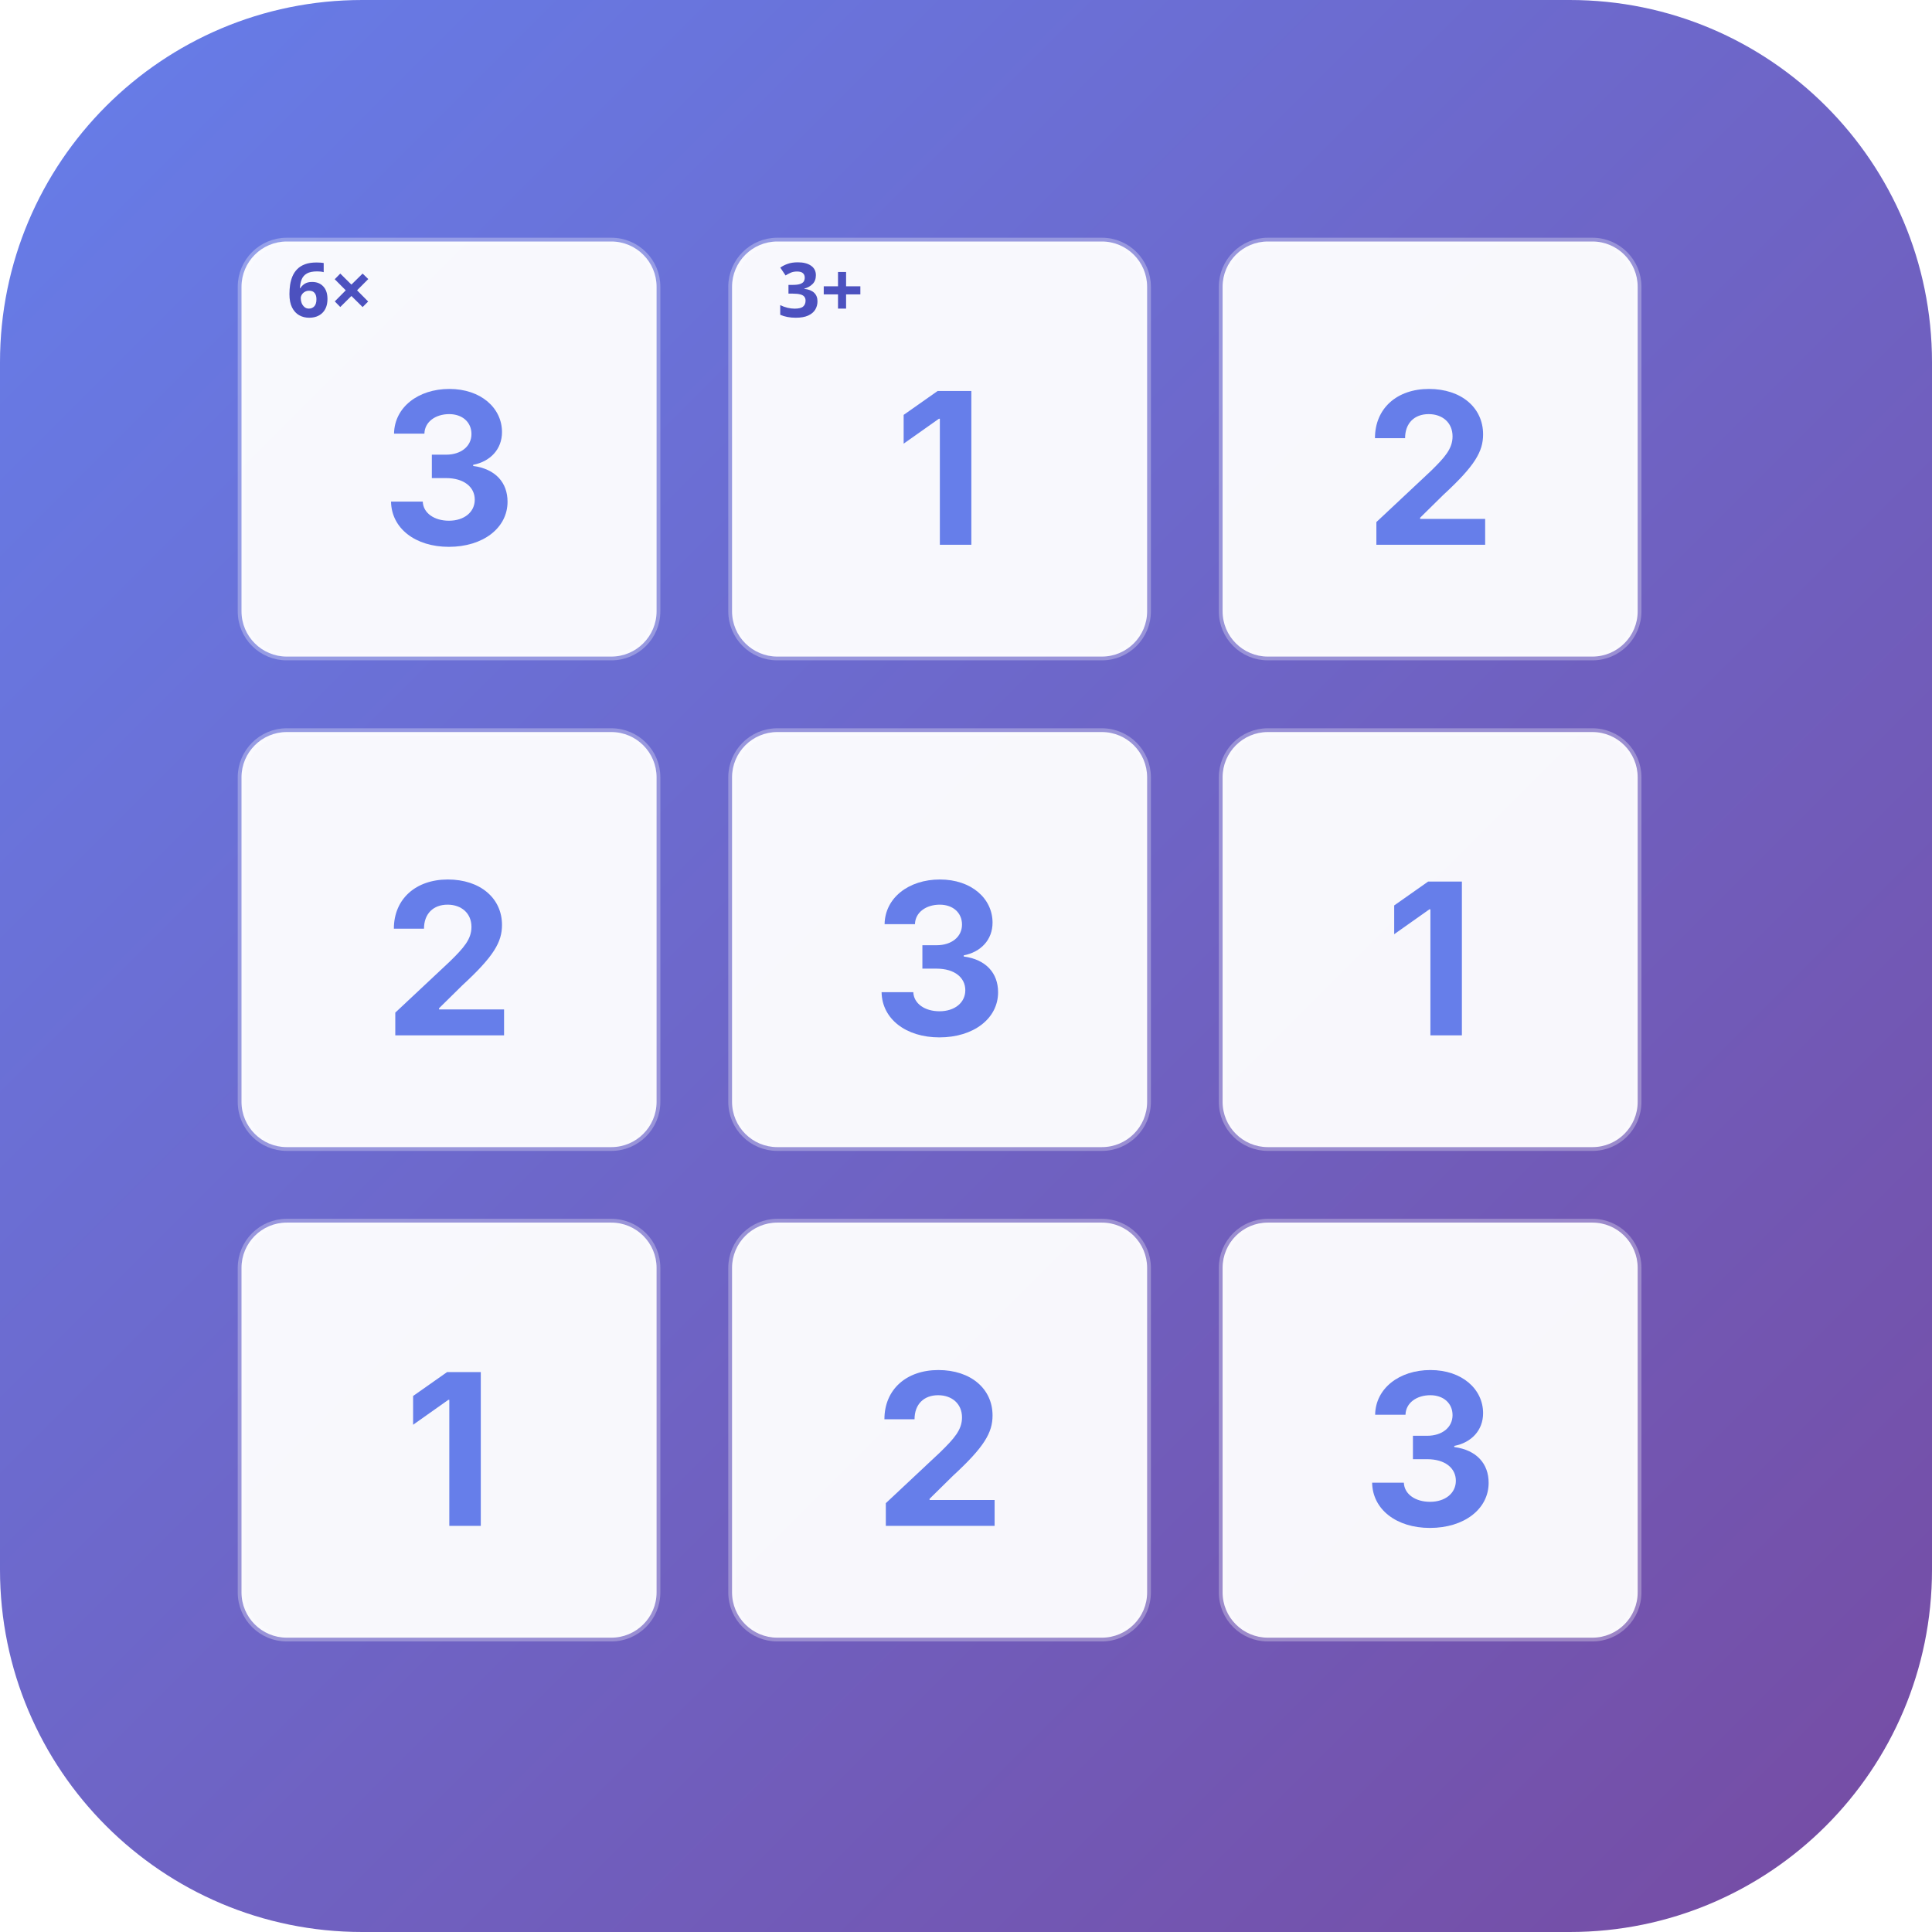
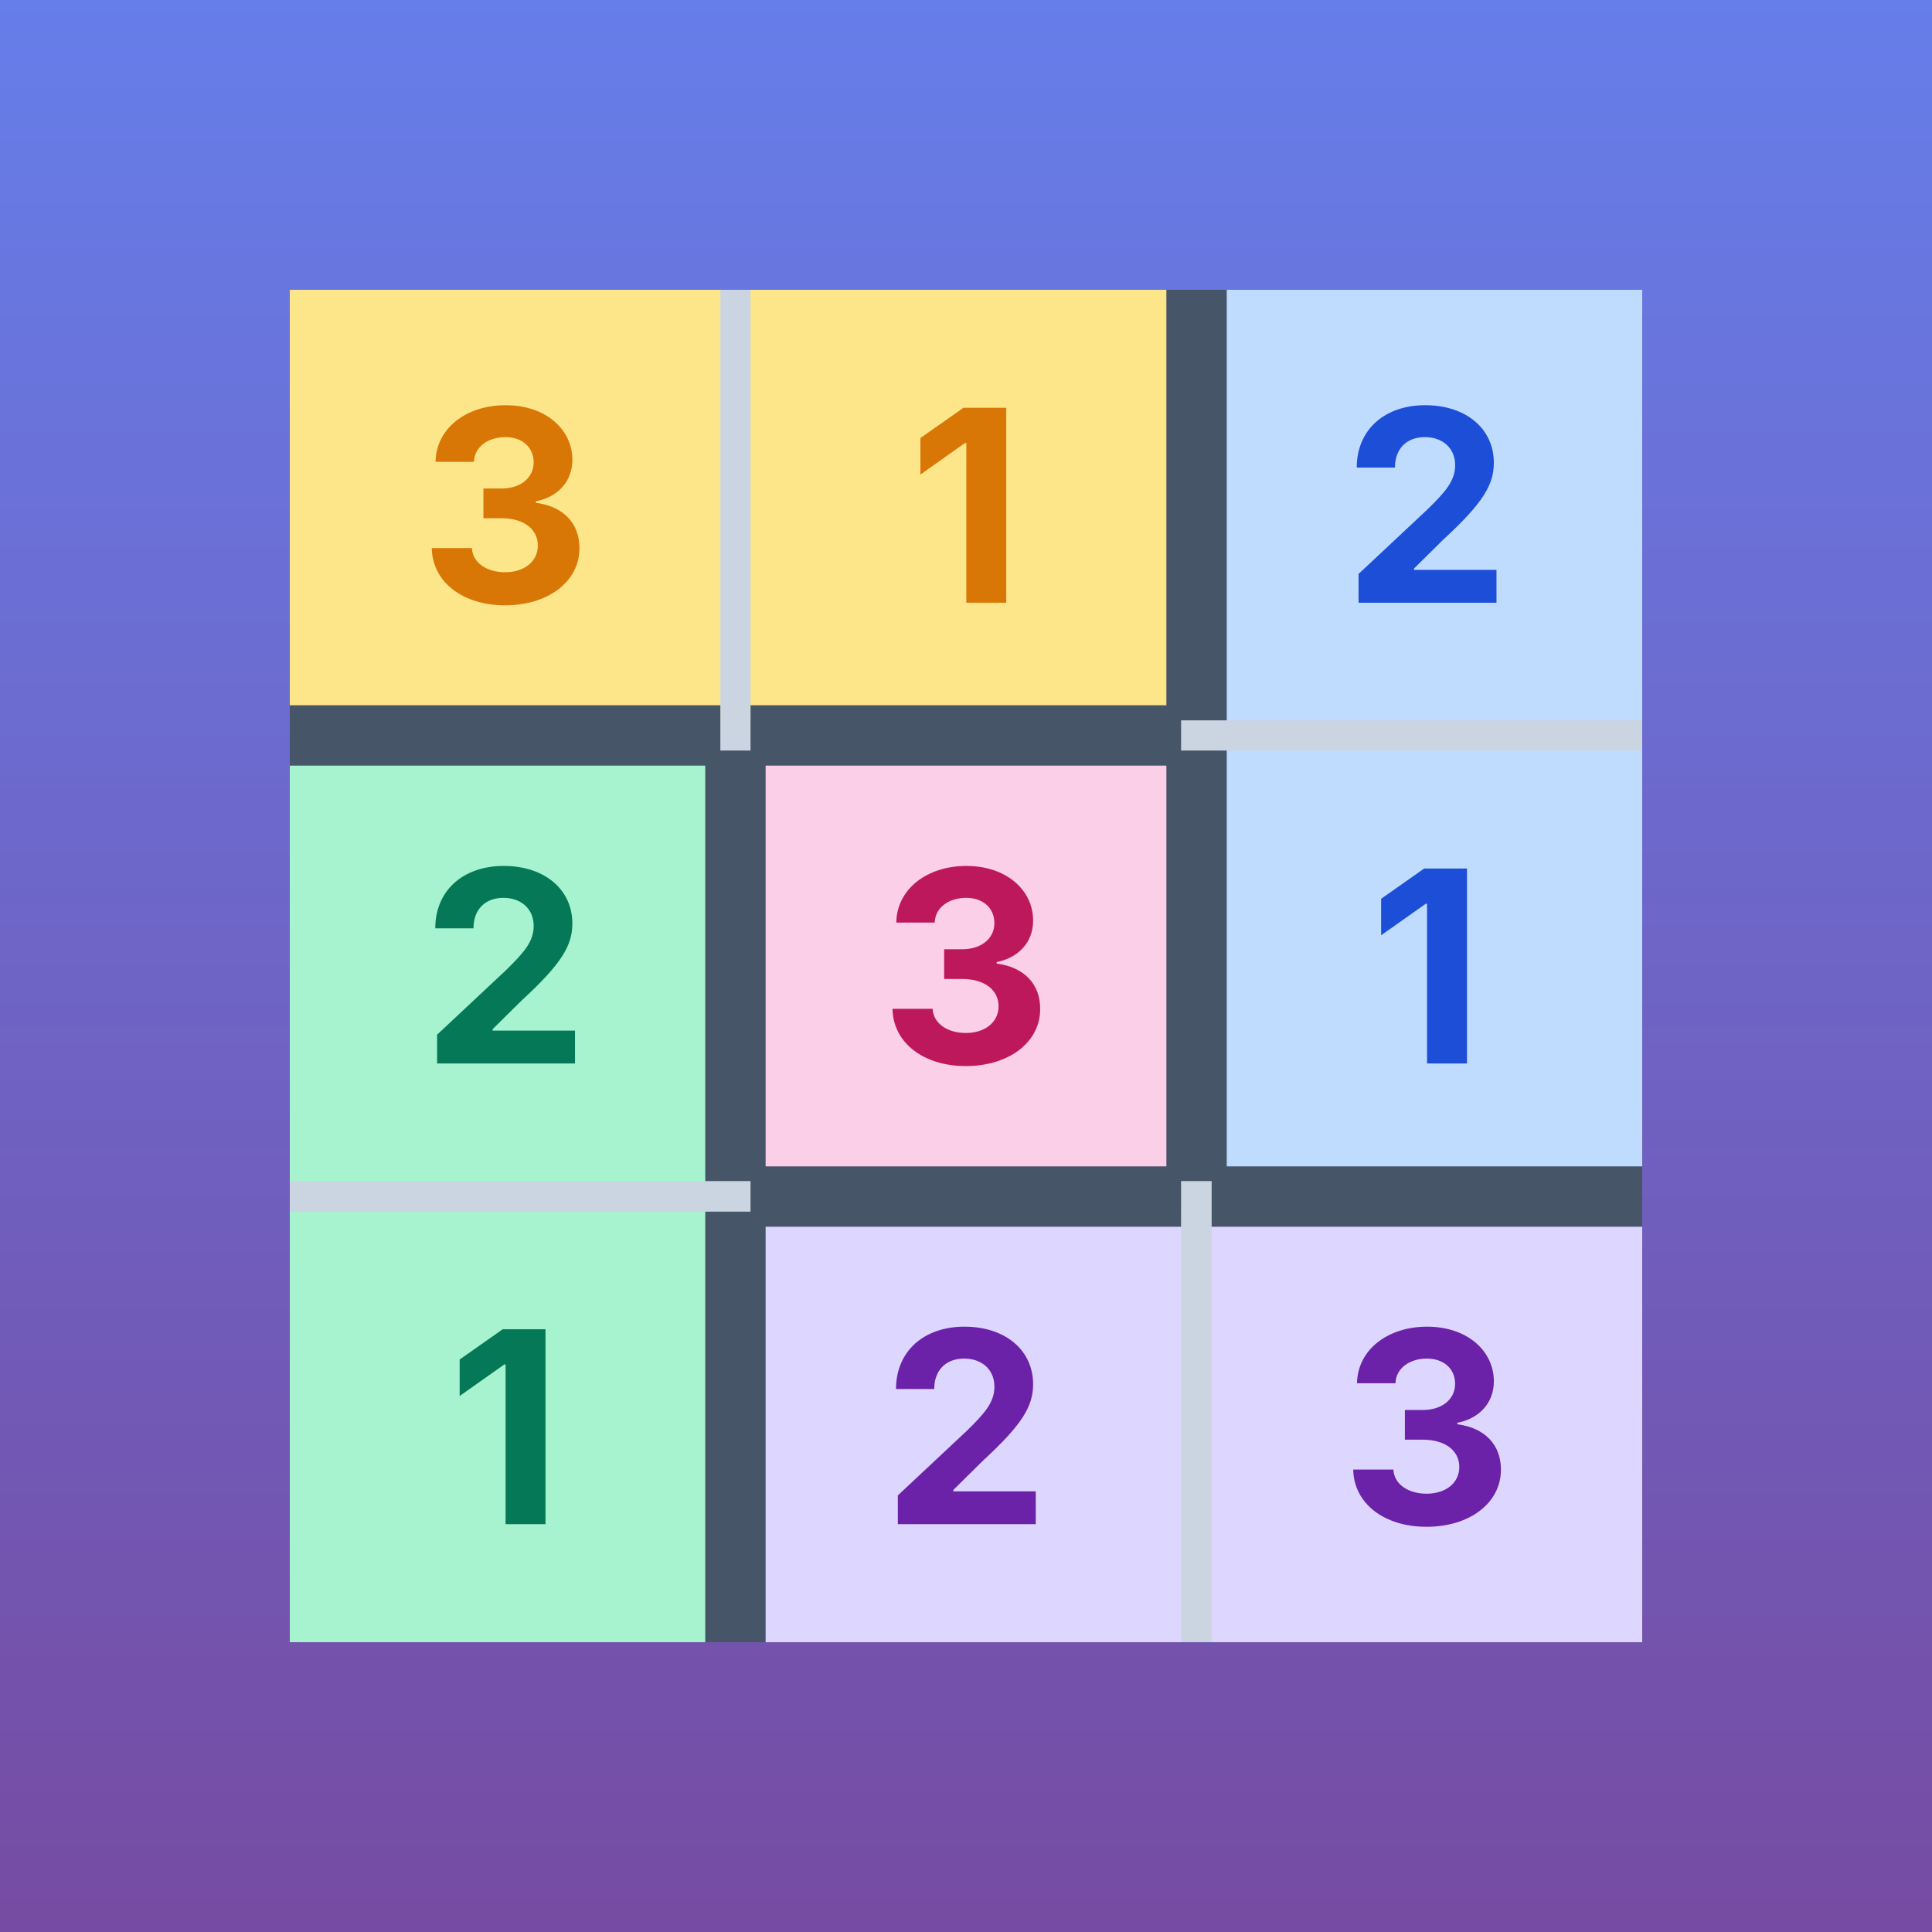
- <svg xmlns="http://www.w3.org/2000/svg" viewBox="0 0 512 512">
+ <svg xmlns="http://www.w3.org/2000/svg" viewBox="0 0 512 512" width="512" height="512">
  <defs>
-     <linearGradient id="bg" x1="0%" y1="0%" x2="100%" y2="100%">
-       <stop offset="0%" style="stop-color:#667eea" />
-       <stop offset="100%" style="stop-color:#764ba2" />
+     <linearGradient id="bg" x1="0" y1="0" x2="0" y2="1">
+       <stop offset="0" stop-color="#667eea" />
+       <stop offset="1" stop-color="#764ba2" />
    </linearGradient>
  </defs>
-   <rect width="512" height="512" rx="96" fill="url(#bg)" />
-   <g fill="rgba(255,255,255,0.95)" stroke="rgba(255,255,255,0.3)" stroke-width="2">
-     <rect x="64" y="64" width="110" height="110" rx="12" />
-     <rect x="194" y="64" width="110" height="110" rx="12" />
-     <rect x="324" y="64" width="110" height="110" rx="12" />
-     <rect x="64" y="194" width="110" height="110" rx="12" />
-     <rect x="194" y="194" width="110" height="110" rx="12" />
-     <rect x="324" y="194" width="110" height="110" rx="12" />
-     <rect x="64" y="324" width="110" height="110" rx="12" />
-     <rect x="194" y="324" width="110" height="110" rx="12" />
-     <rect x="324" y="324" width="110" height="110" rx="12" />
-   </g>
-   <g fill="#667eea" font-family="system-ui, -apple-system, sans-serif" font-weight="700" text-anchor="middle" dominant-baseline="central">
-     <text x="119" y="124" font-size="56">3</text>
-     <text x="249" y="124" font-size="56">1</text>
-     <text x="379" y="124" font-size="56">2</text>
-     <text x="119" y="254" font-size="56">2</text>
-     <text x="249" y="254" font-size="56">3</text>
-     <text x="379" y="254" font-size="56">1</text>
-     <text x="119" y="384" font-size="56">1</text>
-     <text x="249" y="384" font-size="56">2</text>
-     <text x="379" y="384" font-size="56">3</text>
-   </g>
-   <g fill="#4c51bf" font-family="system-ui" font-size="20" font-weight="600">
-     <text x="76" y="84">6×</text>
-     <text x="206" y="84">3+</text>
-   </g>
+   <rect width="512" height="512" fill="url(#bg)" />
+   <rect x="76.8" y="76.8" width="358.4" height="358.4" rx="25" fill="#cbd5e1" />
+   <rect x="76.8" y="76.8" width="114.1" height="114.1" fill="#fde68a" />
+   <text x="133.9" y="133.9" font-size="71" font-family="Inter, system-ui, sans-serif" font-weight="700" fill="#d97706" text-anchor="middle" dominant-baseline="central">3</text>
+   <rect x="198.9" y="76.8" width="114.1" height="114.1" fill="#fde68a" />
+   <text x="256.0" y="133.9" font-size="71" font-family="Inter, system-ui, sans-serif" font-weight="700" fill="#d97706" text-anchor="middle" dominant-baseline="central">1</text>
+   <rect x="321.1" y="76.8" width="114.1" height="114.1" fill="#bfdbfe" />
+   <text x="378.1" y="133.9" font-size="71" font-family="Inter, system-ui, sans-serif" font-weight="700" fill="#1d4ed8" text-anchor="middle" dominant-baseline="central">2</text>
+   <rect x="76.8" y="198.9" width="114.1" height="114.1" fill="#a7f3d0" />
+   <text x="133.9" y="256.0" font-size="71" font-family="Inter, system-ui, sans-serif" font-weight="700" fill="#047857" text-anchor="middle" dominant-baseline="central">2</text>
+   <rect x="198.9" y="198.9" width="114.1" height="114.1" fill="#fbcfe8" />
+   <text x="256.0" y="256.0" font-size="71" font-family="Inter, system-ui, sans-serif" font-weight="700" fill="#be185d" text-anchor="middle" dominant-baseline="central">3</text>
+   <rect x="321.1" y="198.9" width="114.1" height="114.1" fill="#bfdbfe" />
+   <text x="378.1" y="256.0" font-size="71" font-family="Inter, system-ui, sans-serif" font-weight="700" fill="#1d4ed8" text-anchor="middle" dominant-baseline="central">1</text>
+   <rect x="76.8" y="321.1" width="114.1" height="114.1" fill="#a7f3d0" />
+   <text x="133.9" y="378.1" font-size="71" font-family="Inter, system-ui, sans-serif" font-weight="700" fill="#047857" text-anchor="middle" dominant-baseline="central">1</text>
+   <rect x="198.9" y="321.1" width="114.1" height="114.1" fill="#ddd6fe" />
+   <text x="256.0" y="378.1" font-size="71" font-family="Inter, system-ui, sans-serif" font-weight="700" fill="#6b21a8" text-anchor="middle" dominant-baseline="central">2</text>
+   <rect x="321.1" y="321.1" width="114.1" height="114.1" fill="#ddd6fe" />
+   <text x="378.1" y="378.1" font-size="71" font-family="Inter, system-ui, sans-serif" font-weight="700" fill="#6b21a8" text-anchor="middle" dominant-baseline="central">3</text>
+   <rect x="76.8" y="186.9" width="114.1" height="16" fill="#475569" />
+   <rect x="309.1" y="76.8" width="16" height="114.1" fill="#475569" />
+   <rect x="198.9" y="186.9" width="114.1" height="16" fill="#475569" />
+   <rect x="186.9" y="198.9" width="16" height="114.1" fill="#475569" />
+   <rect x="309.1" y="198.9" width="16" height="114.1" fill="#475569" />
+   <rect x="198.9" y="309.1" width="114.1" height="16" fill="#475569" />
+   <rect x="321.1" y="309.1" width="114.1" height="16" fill="#475569" />
+   <rect x="186.9" y="321.1" width="16" height="114.1" fill="#475569" />
</svg>
